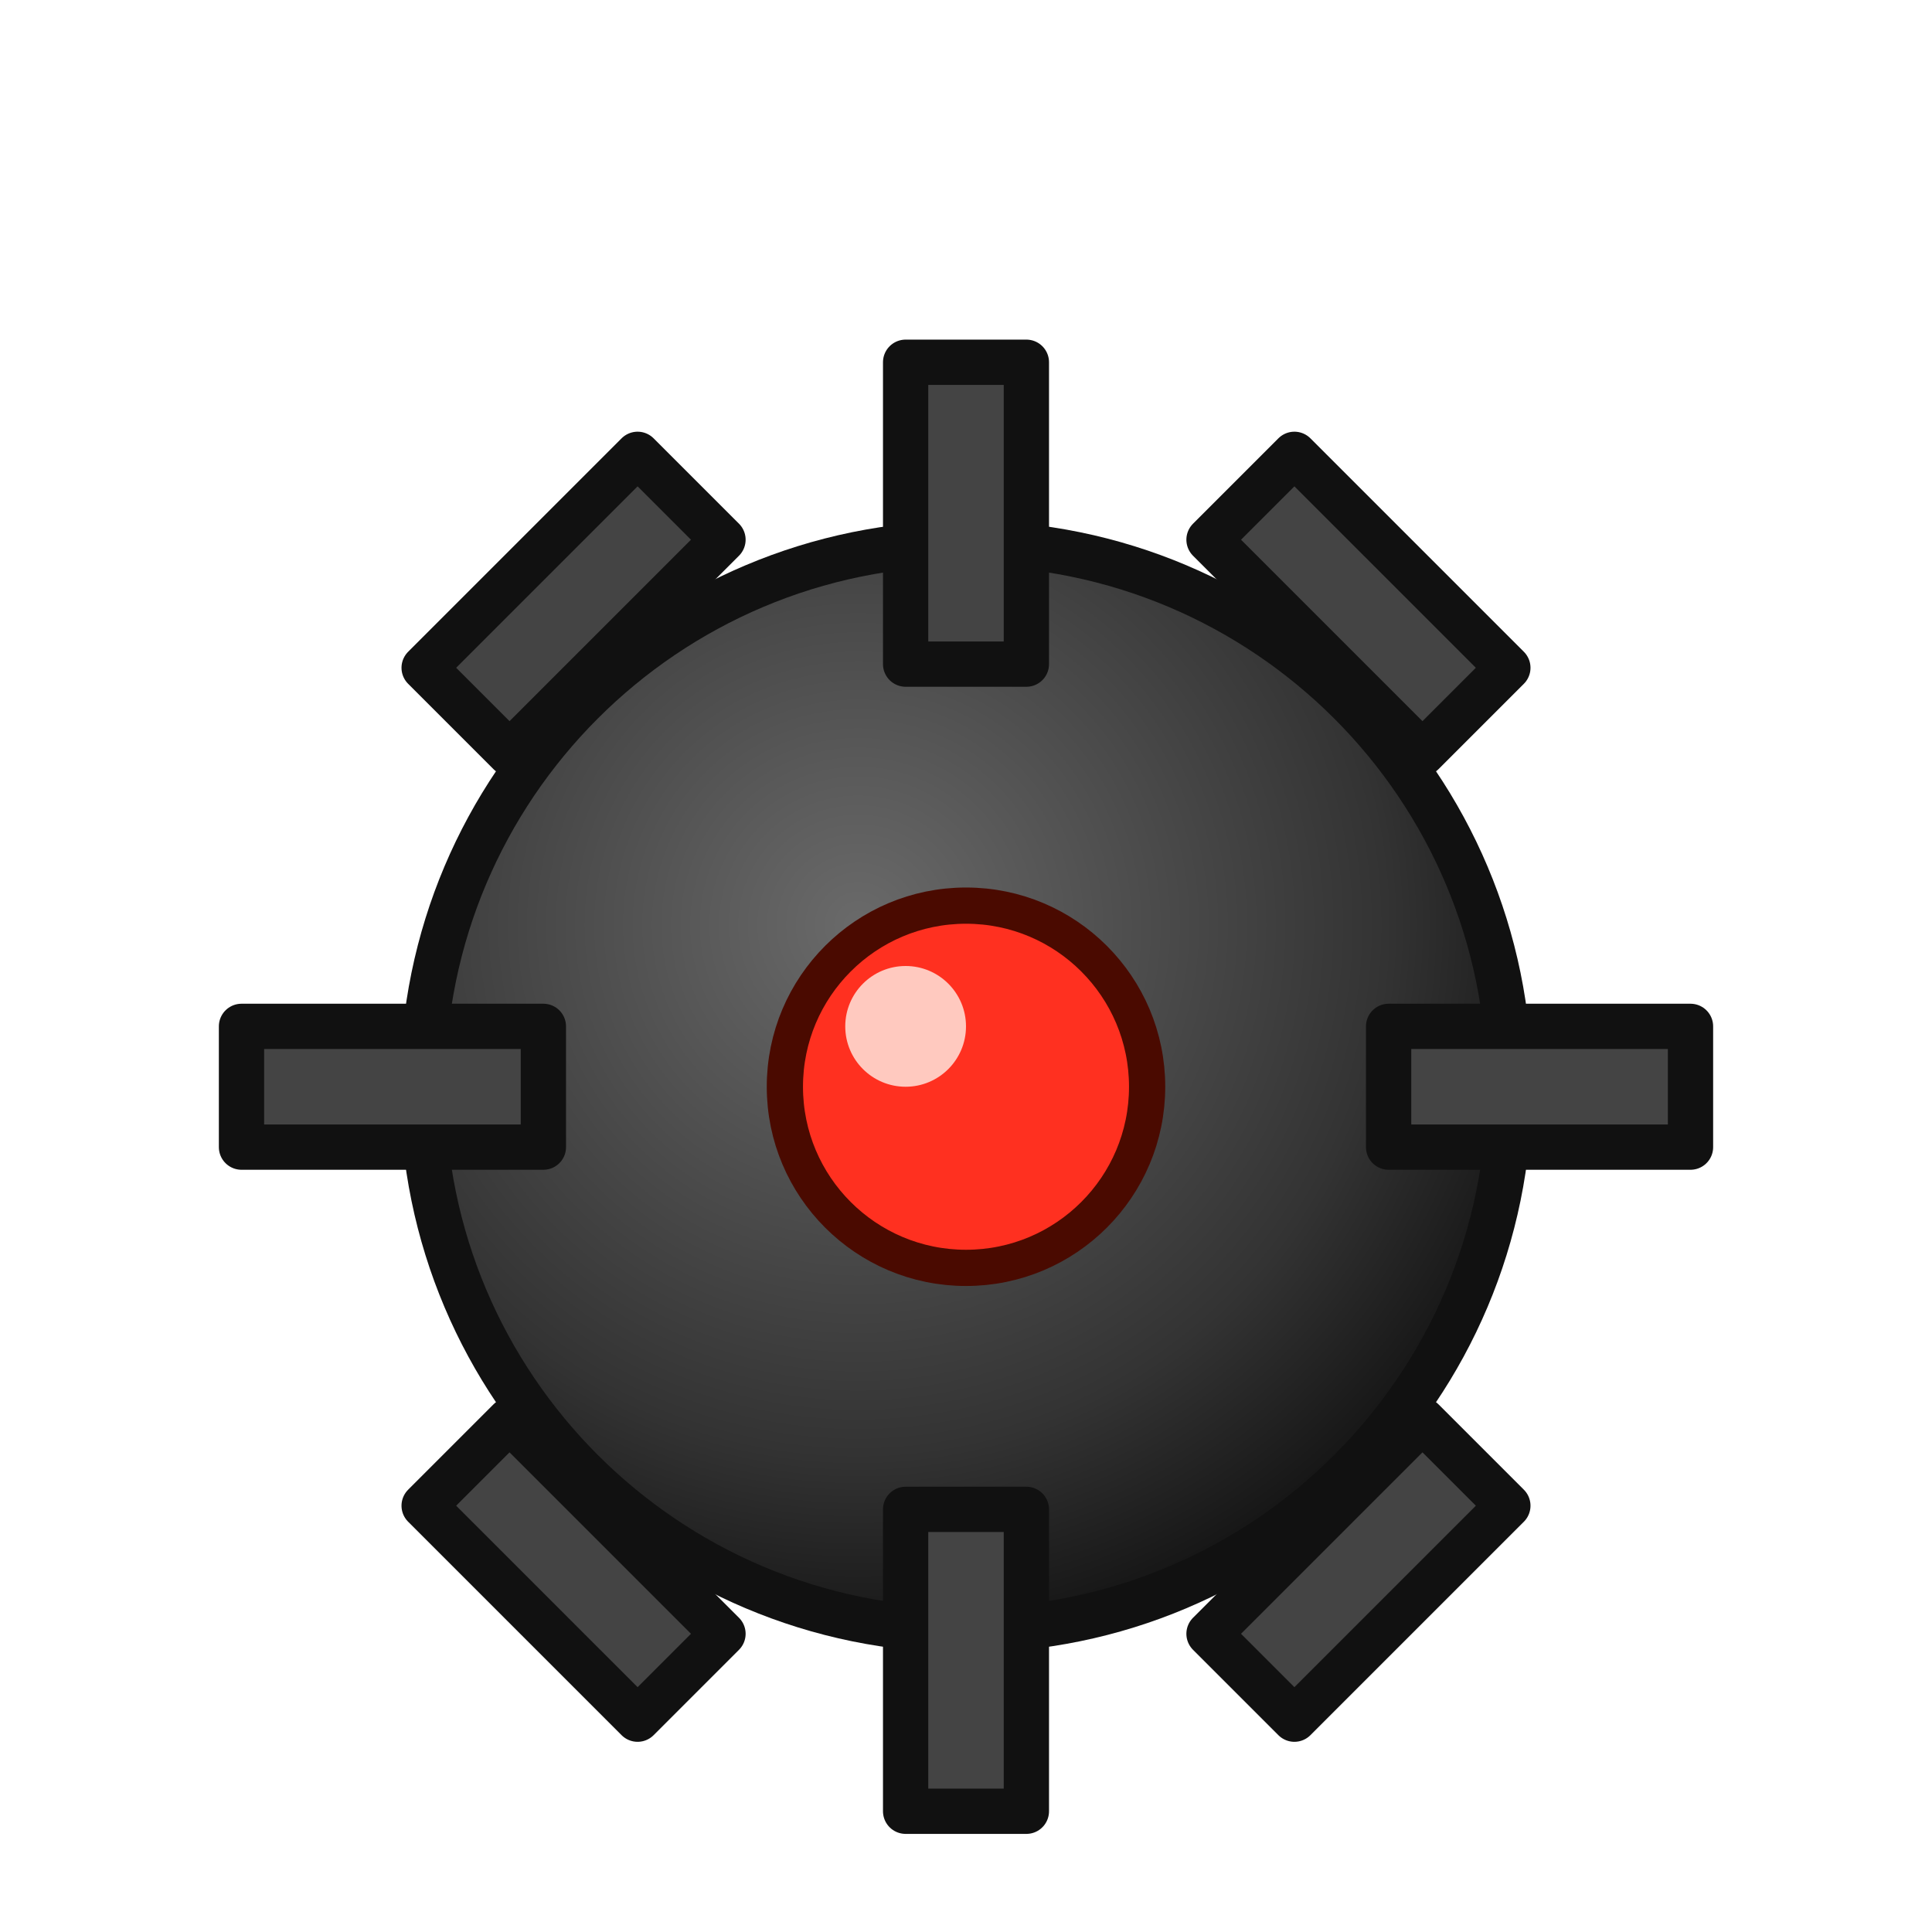
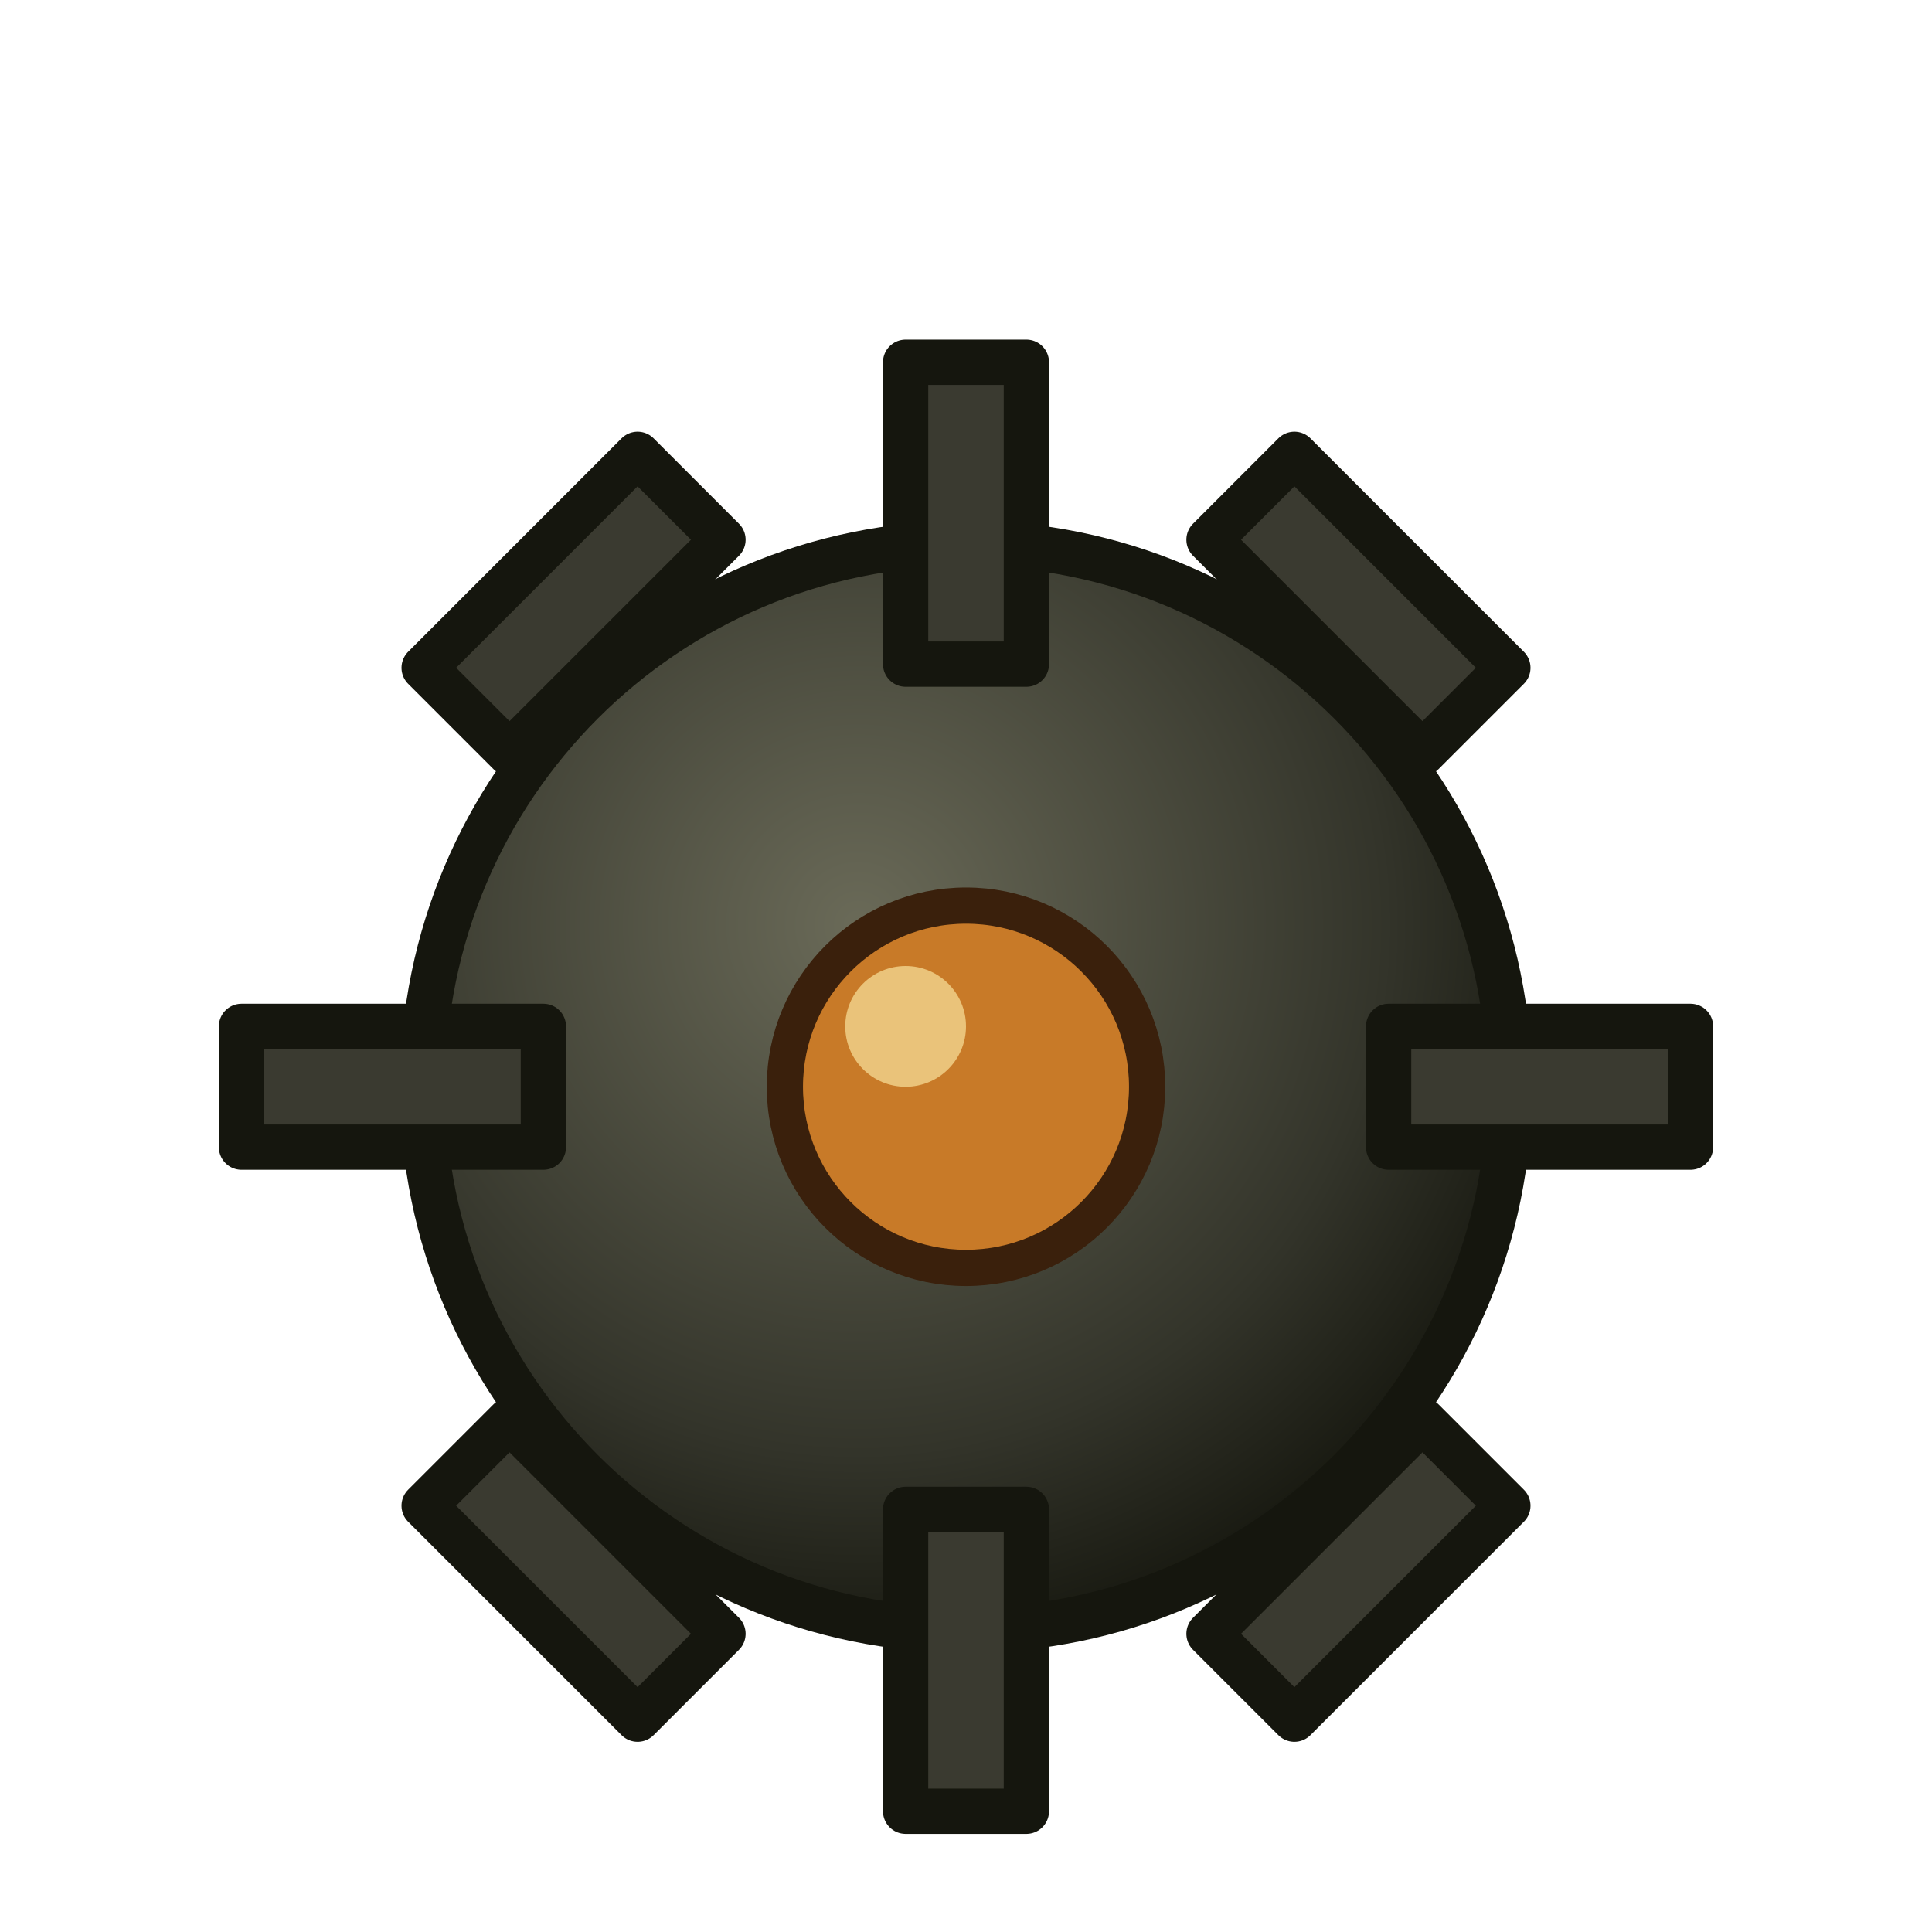
<svg xmlns="http://www.w3.org/2000/svg" viewBox="0 0 64 64">
  <defs>
-     <radialGradient id="mineBody" cx="0.4" cy="0.35" r="0.7">
-       <stop offset="0" stop-color="#6a6a6a" />
-       <stop offset="0.7" stop-color="#333" />
-       <stop offset="1" stop-color="#111" />
+     <radialGradient id="mnBody" cx="0.4" cy="0.35" r="0.7">
+       <stop offset="0" stop-color="#6a6a58" />
+       <stop offset="0.7" stop-color="#33342a" />
+       <stop offset="1" stop-color="#15160e" />
    </radialGradient>
  </defs>
-   <g stroke="#111" stroke-width="1.5" stroke-linejoin="round">
-     <circle cx="32" cy="36" r="18" fill="url(#mineBody)" />
-     <g fill="#444">
+   <g stroke="#15160e" stroke-width="1.5" stroke-linejoin="round">
+     <circle cx="32" cy="36" r="18" fill="url(#mnBody)" />
+     <g fill="#3a3a30">
      <rect x="30" y="12" width="4" height="10" />
      <rect x="30" y="50" width="4" height="10" />
      <rect x="8" y="34" width="10" height="4" />
      <rect x="46" y="34" width="10" height="4" />
      <rect x="14" y="18" width="10" height="4" transform="rotate(-45 19 20)" />
      <rect x="40" y="18" width="10" height="4" transform="rotate(45 45 20)" />
      <rect x="14" y="50" width="10" height="4" transform="rotate(45 19 52)" />
      <rect x="40" y="50" width="10" height="4" transform="rotate(-45 45 52)" />
    </g>
  </g>
-   <circle cx="32" cy="36" r="6" fill="#ff3020" stroke="#4a0a00" stroke-width="1.2" />
-   <circle cx="30" cy="34" r="2" fill="#ffd9d0" opacity="0.9" />
+   <circle cx="32" cy="36" r="6" fill="#c87a28" stroke="#3a200c" stroke-width="1.2" />
+   <circle cx="30" cy="34" r="2" fill="#f0d088" opacity="0.85" />
</svg>
